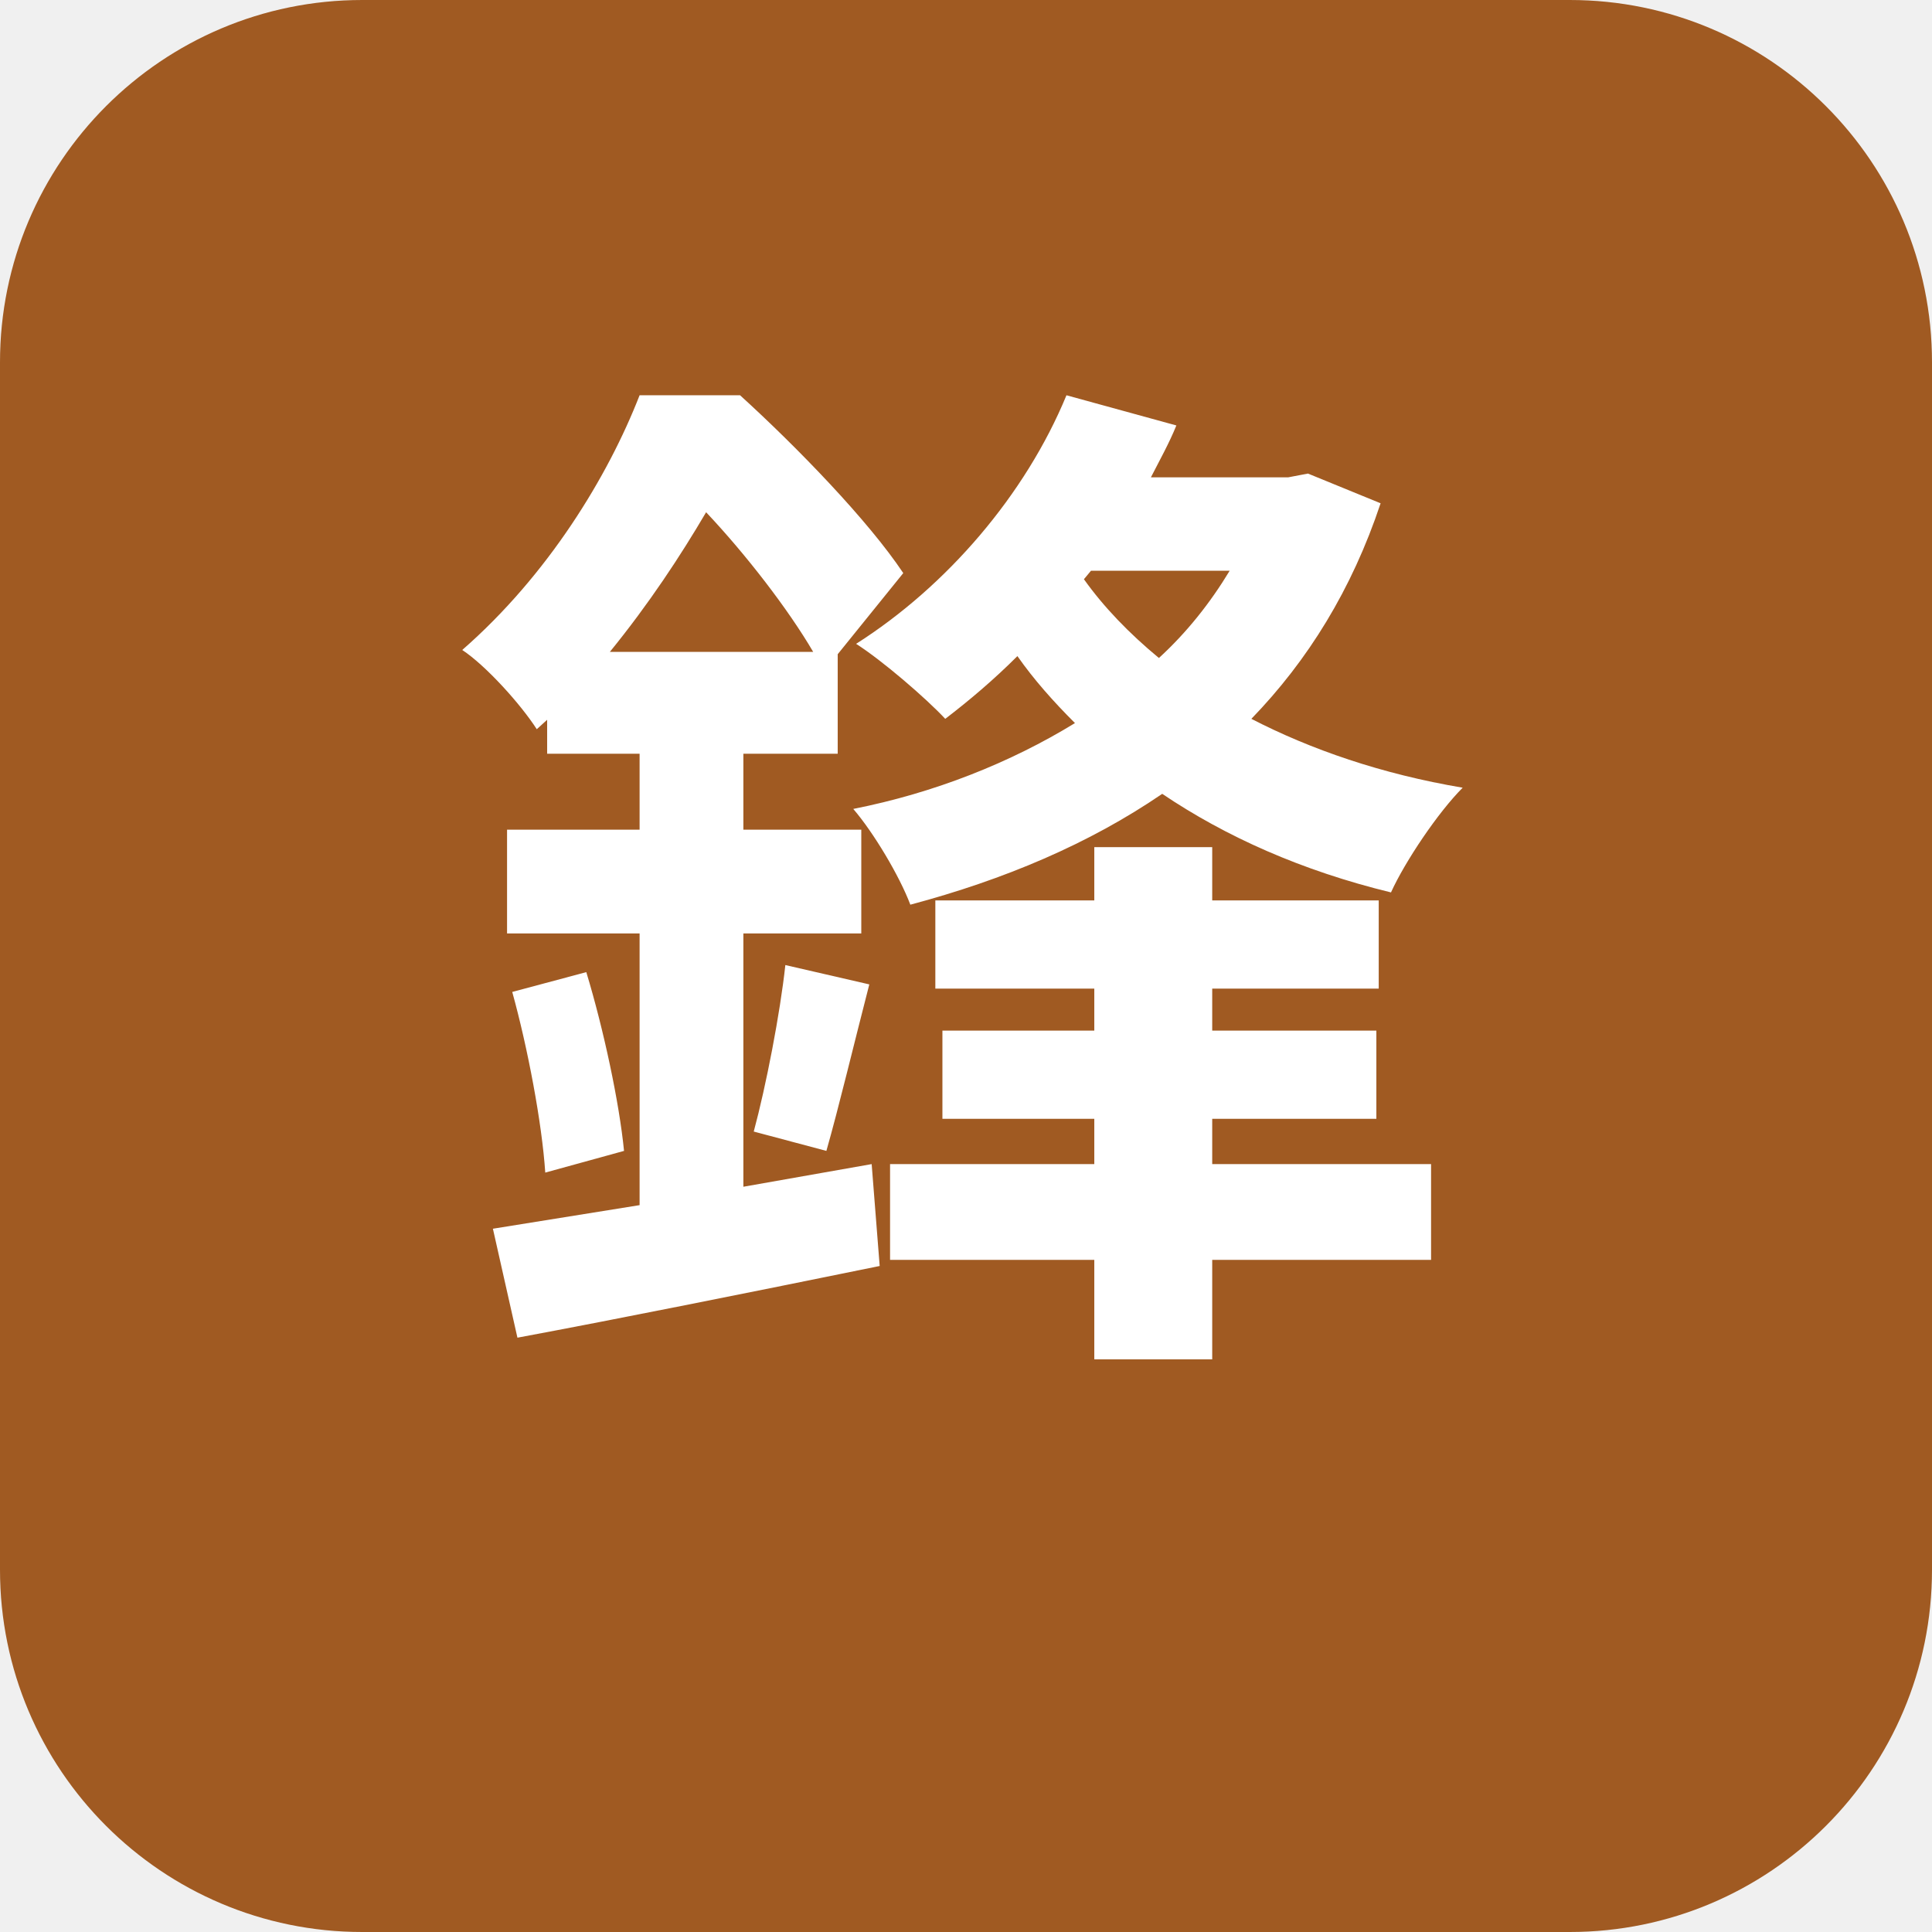
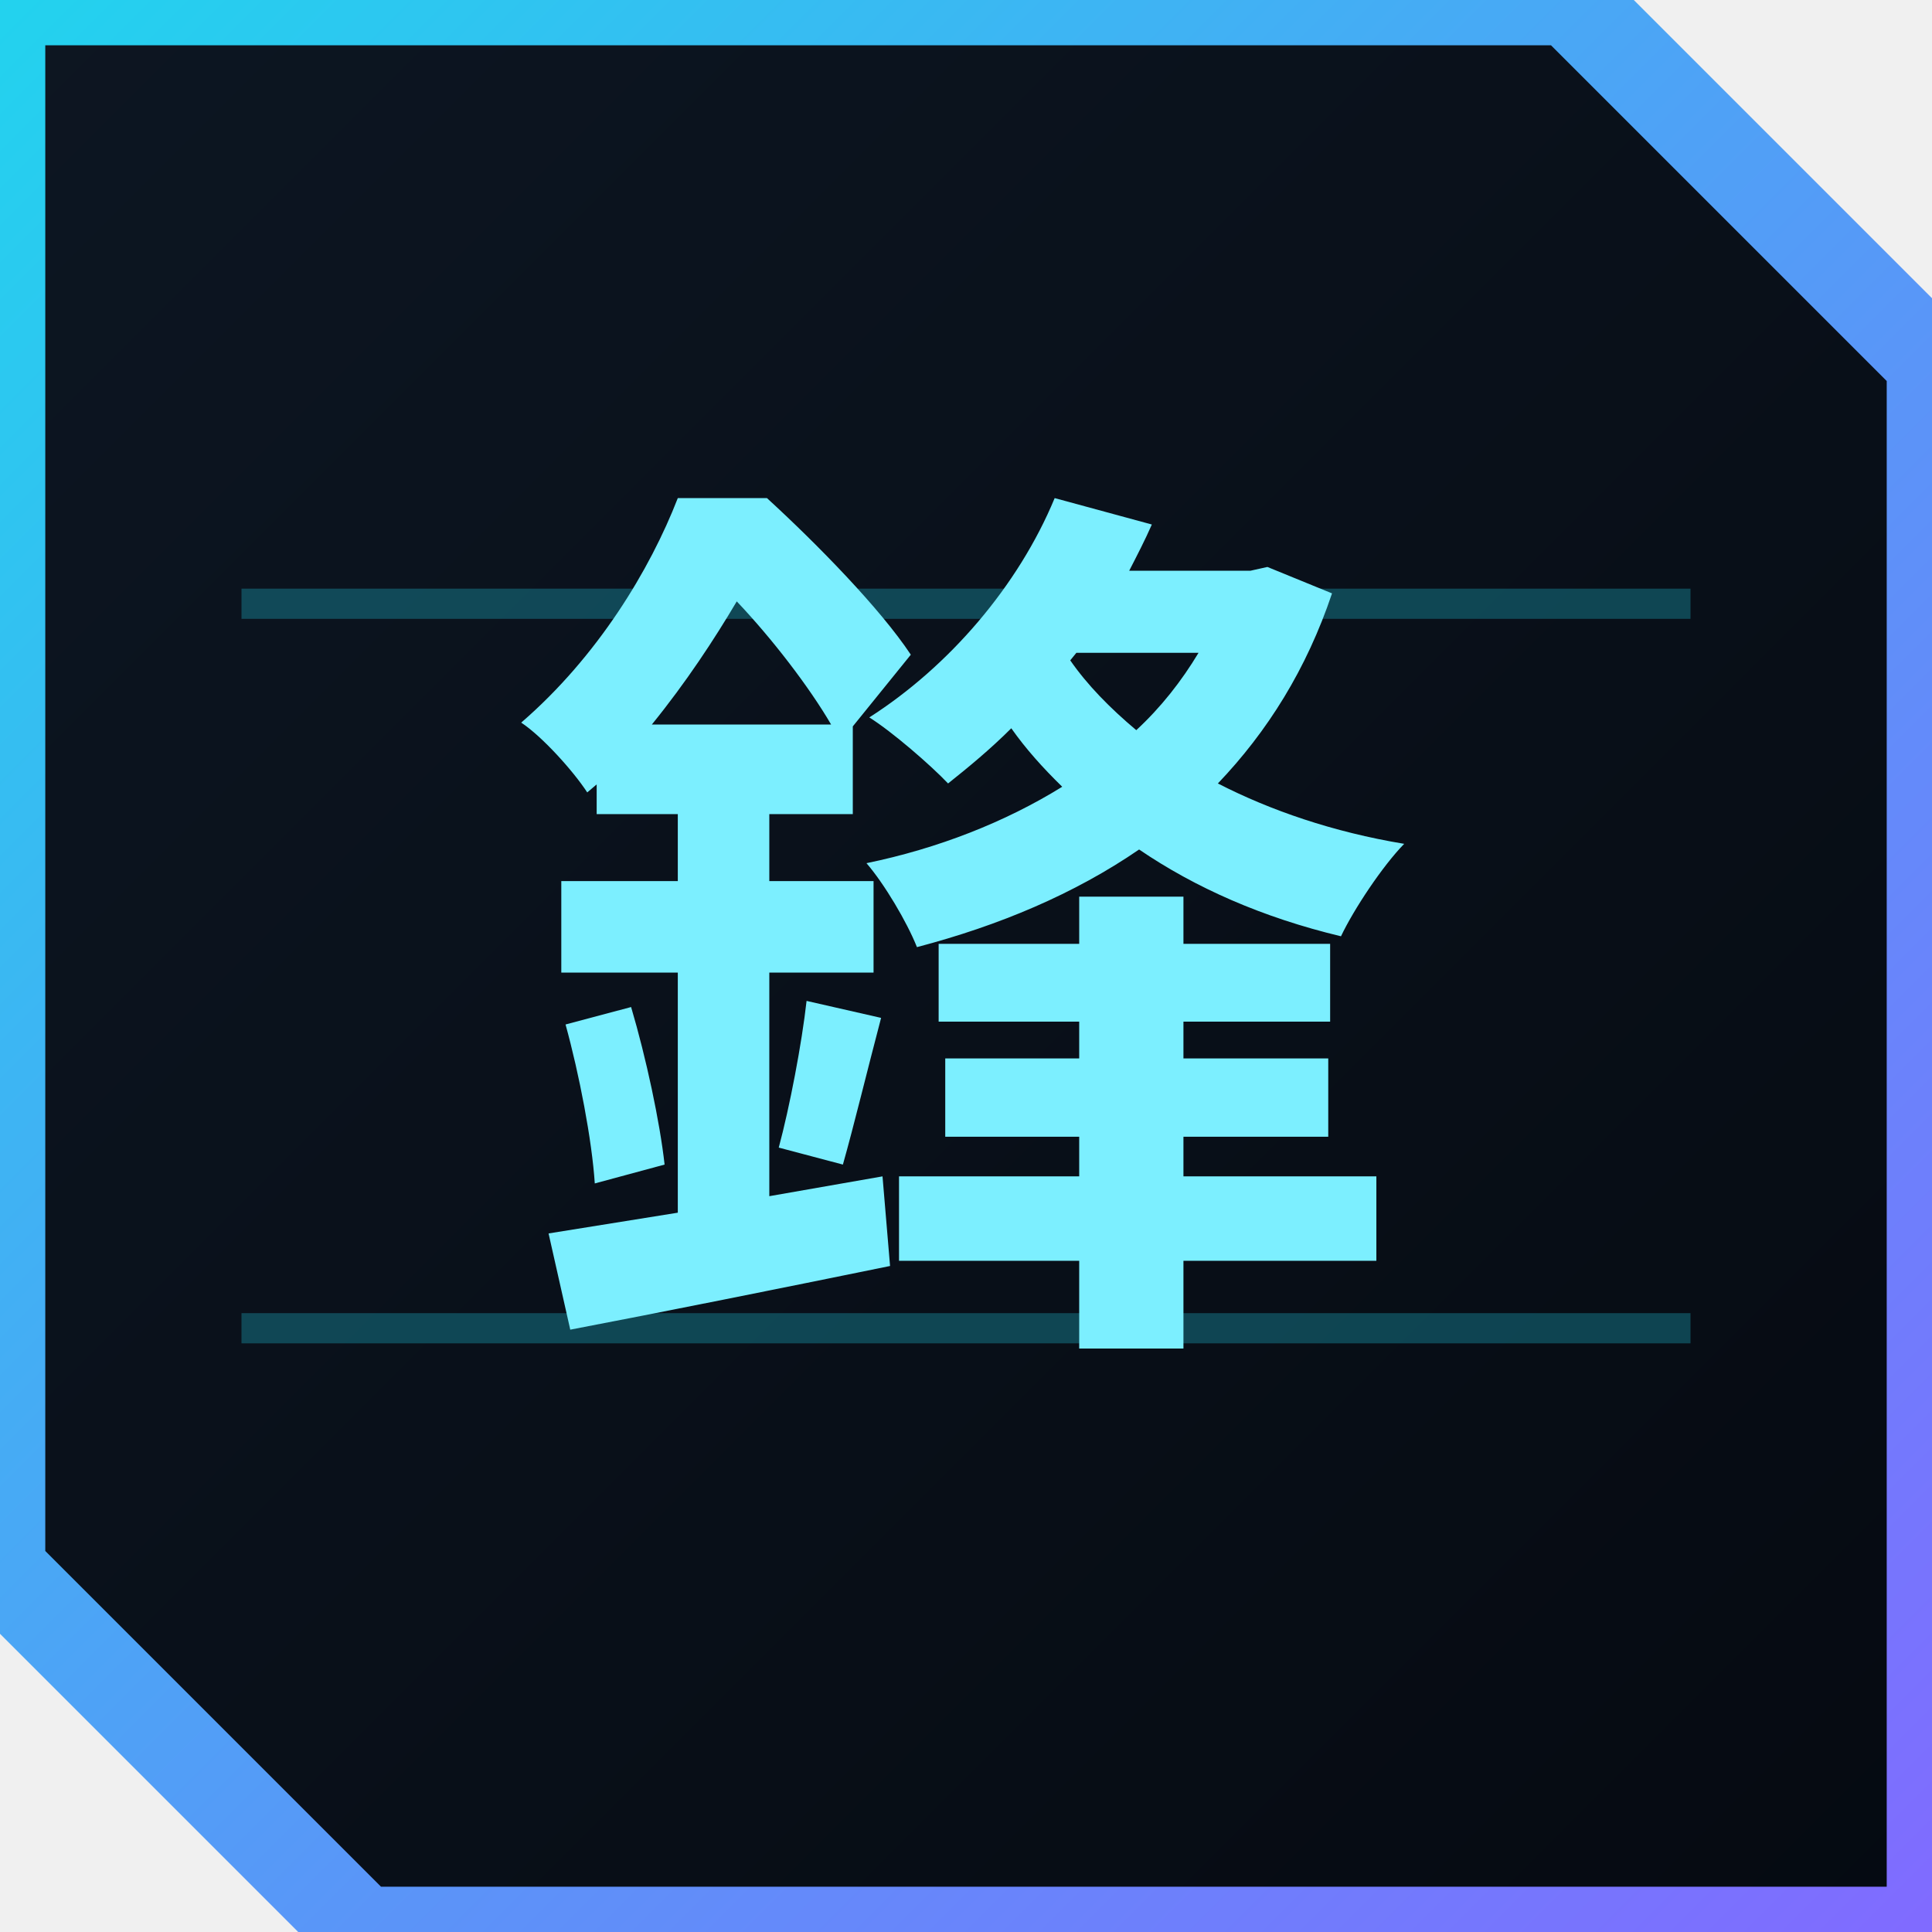
<svg xmlns="http://www.w3.org/2000/svg" viewBox="0 0 64 64">
-   <rect width="64" height="64" rx="12" fill="#a05a22" />
-   <text x="32" y="42" text-anchor="middle" font-family="Arial, sans-serif" font-size="34" font-weight="800" fill="#fff">鋒</text>
+   <defs>
+     <linearGradient id="bay" x1="0" y1="0" x2="1" y2="1">
+       <stop offset="0" stop-color="#0d1622" />
+       <stop offset="1" stop-color="#050a11" />
+     </linearGradient>
+     <linearGradient id="edge" x1="0" y1="0" x2="1" y2="1">
+       <stop offset="0" stop-color="#22d3ee" />
+       <stop offset="1" stop-color="#816aff" />
+     </linearGradient>
+   </defs>
+   <path d="M0 0h52l12 12v52H12L0 52Z" fill="url(#bay)" />
+   <path d="M0 0h52l12 12v52H12L0 52Z" fill="none" stroke="url(#edge)" stroke-width="3" />
+   <path d="M8 20h48M8 44h48" stroke="#22d3ee" stroke-width="1" opacity="0.28" />
+   <text x="32" y="42" text-anchor="middle" font-family="Arial, sans-serif" font-size="30" font-weight="800" fill="#7cefff">鋒</text>
</svg>
